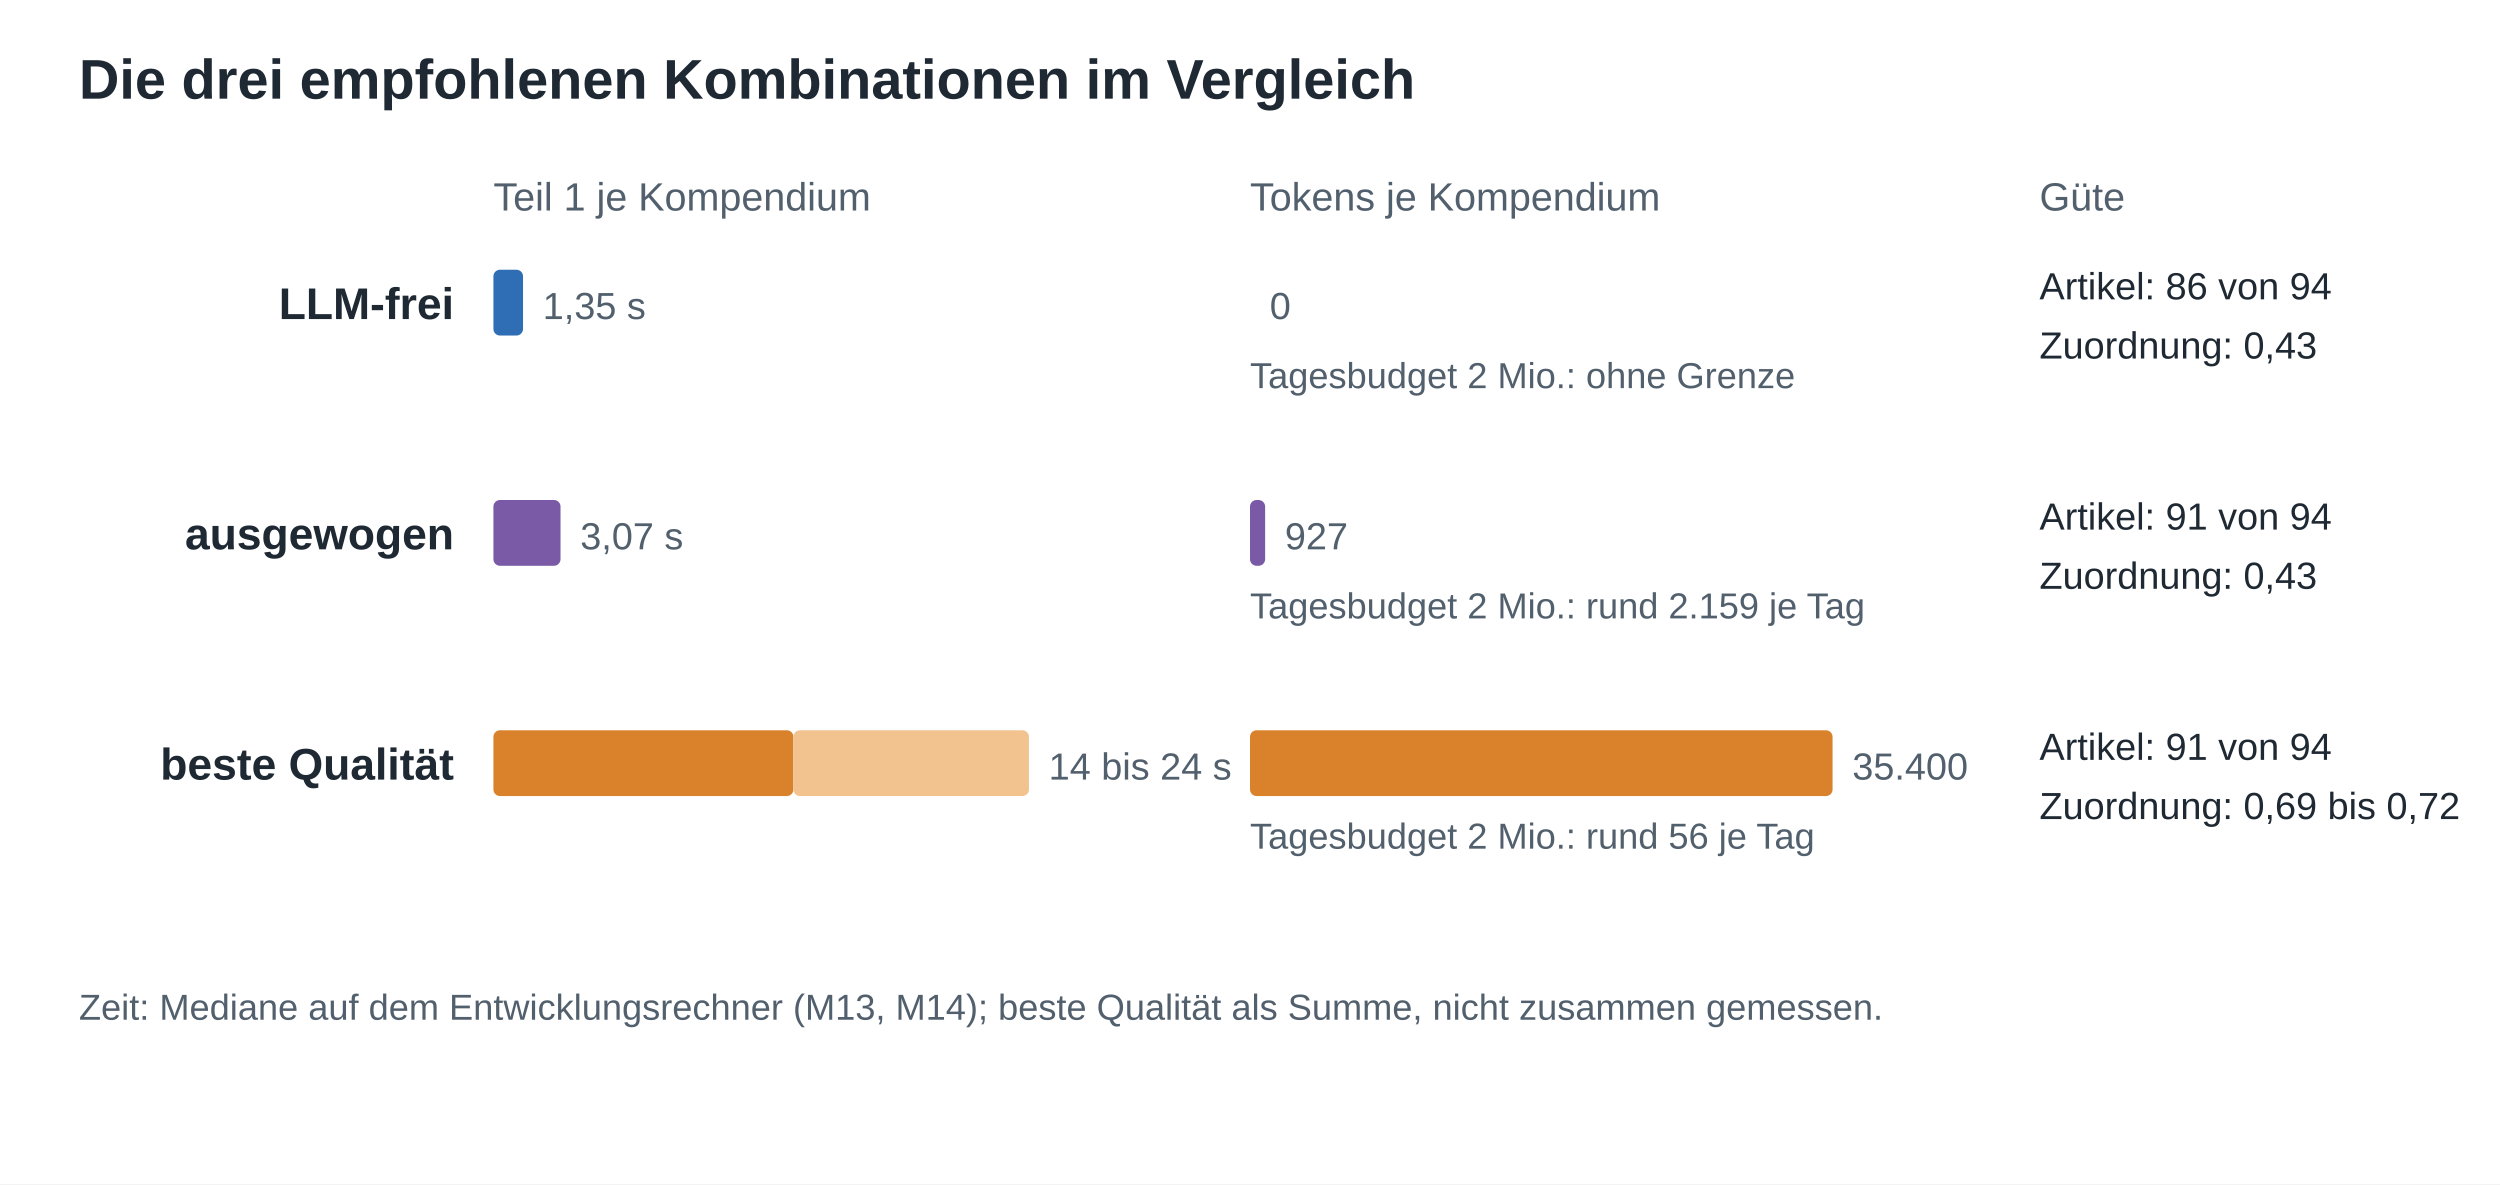
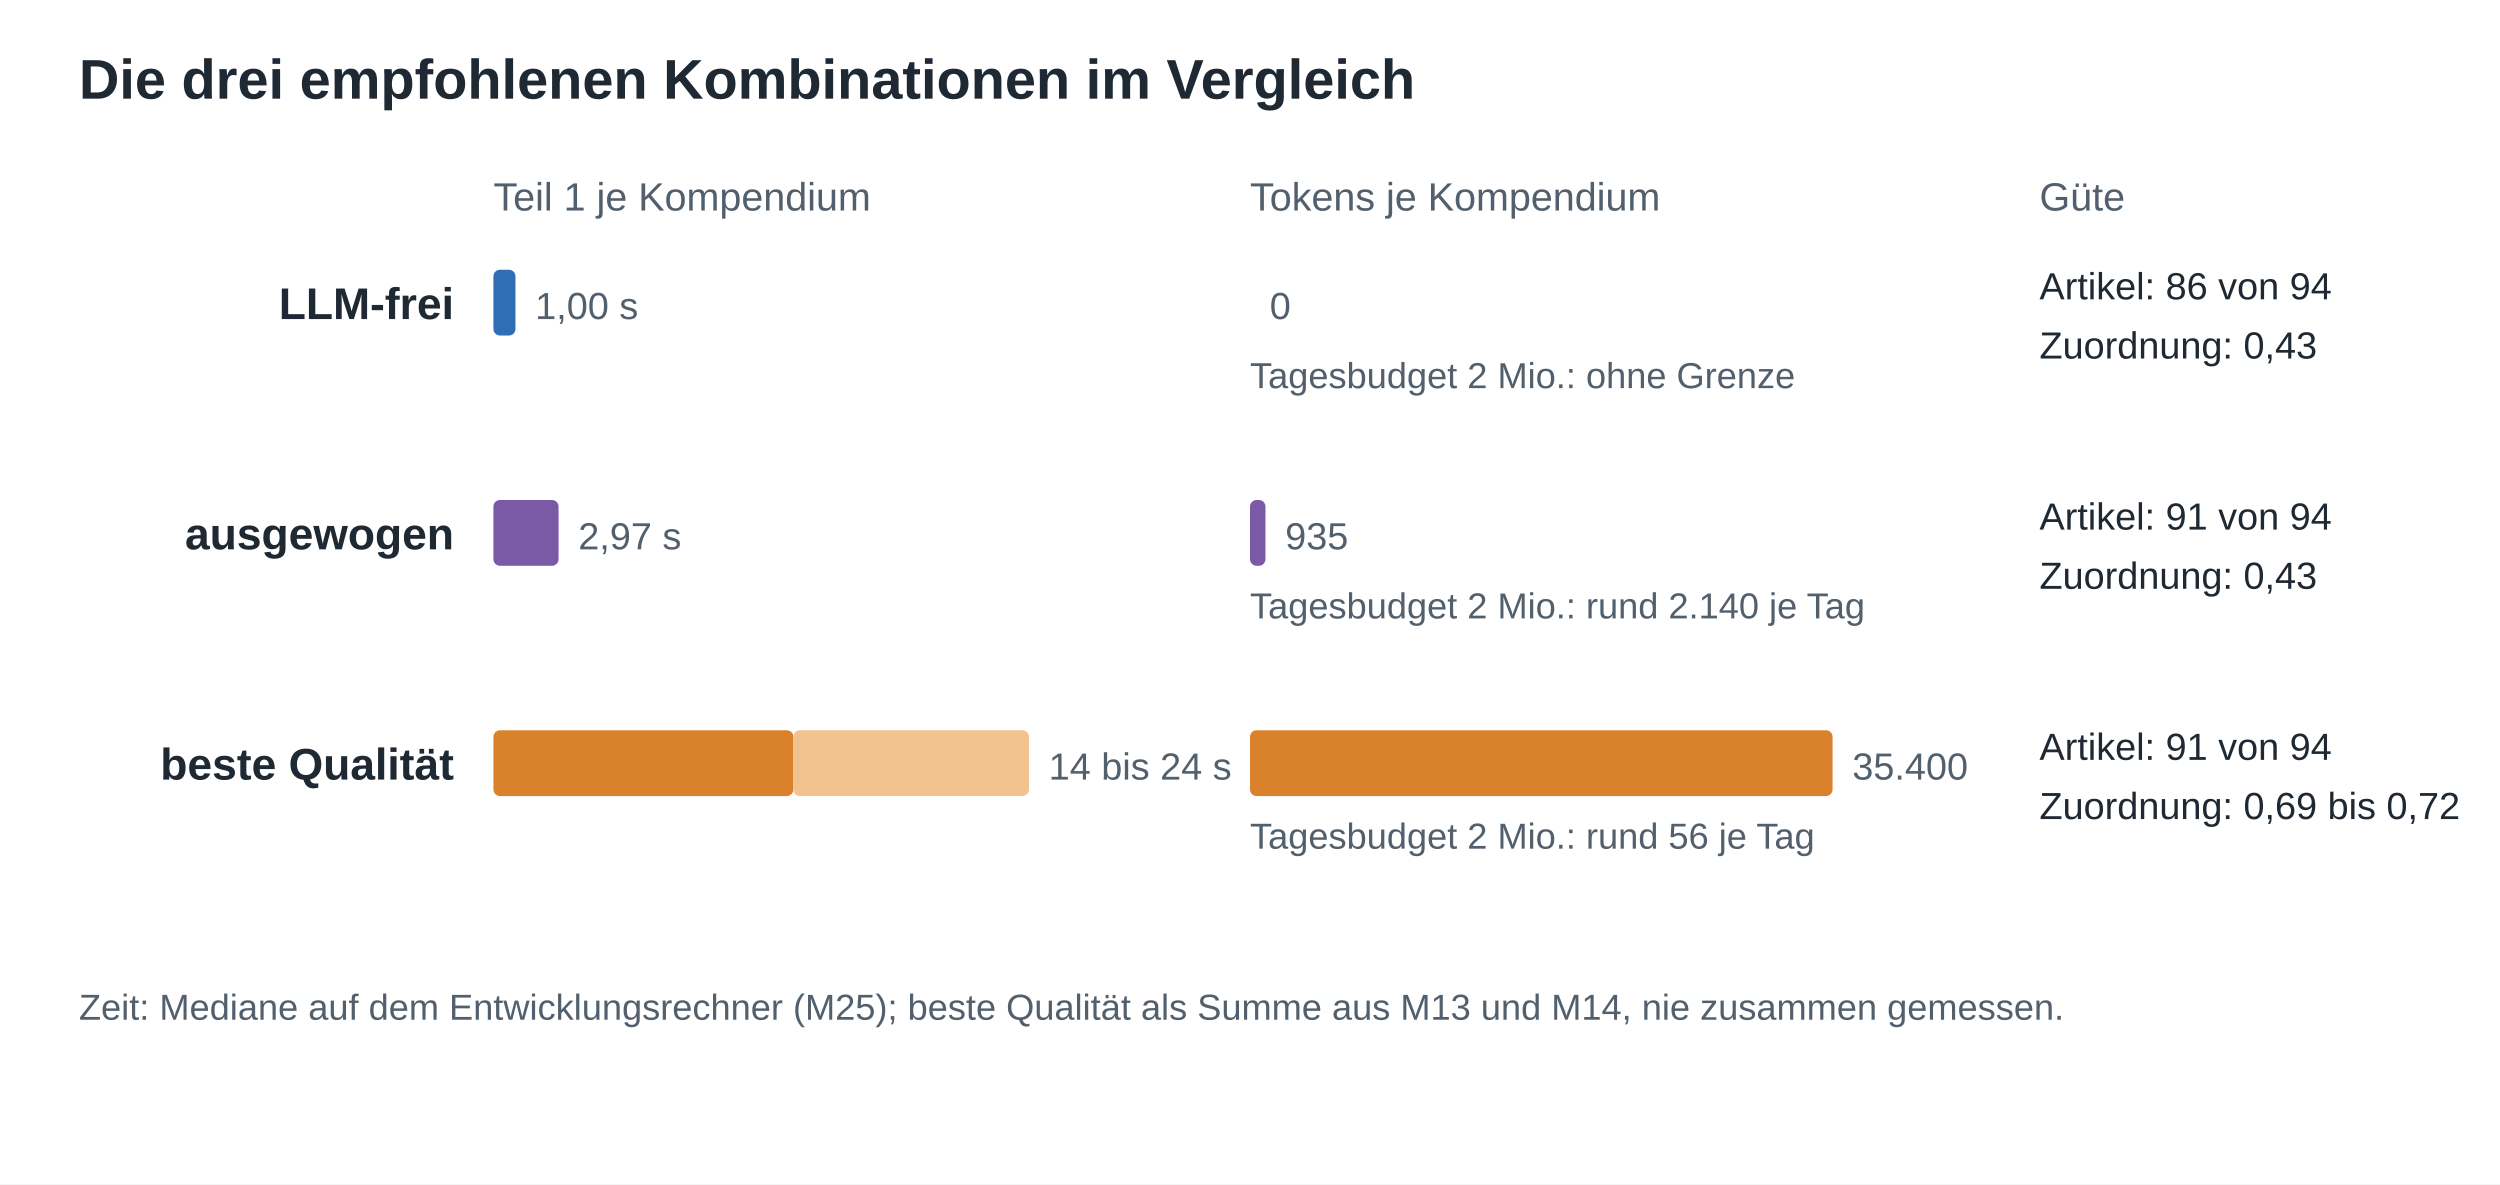
<svg xmlns="http://www.w3.org/2000/svg" width="760" height="360" viewBox="0 0 760 360" font-family="Segoe UI, Helvetica Neue, Arial, sans-serif" role="img" aria-label="Die drei empfohlenen Kombinationen">
  <rect width="760" height="360" fill="#ffffff" />
  <text x="24.0" y="30.0" font-size="17" fill="#1f2933" text-anchor="start" font-weight="600">Die drei empfohlenen Kombinationen im Vergleich</text>
  <text x="150.0" y="64.0" font-size="12" fill="#52606d" text-anchor="start" font-weight="normal">Teil 1 je Kompendium</text>
  <text x="380.0" y="64.0" font-size="12" fill="#52606d" text-anchor="start" font-weight="normal">Tokens je Kompendium</text>
  <text x="620.0" y="64.0" font-size="12" fill="#52606d" text-anchor="start" font-weight="normal">Güte</text>
  <text x="138.0" y="97.0" font-size="13.5" fill="#1f2933" text-anchor="end" font-weight="600">LLM-frei</text>
-   <rect x="150.0" y="82.0" width="9.0" height="20.0" rx="2" fill="#2f6db5" stroke="none" stroke-width="1" />
-   <text x="165.0" y="97.0" font-size="11.5" fill="#52606d" text-anchor="start" font-weight="normal">1,35 s</text>
+   <rect x="150.0" y="82.0" width="6.7" height="20.0" rx="2" fill="#2f6db5" stroke="none" stroke-width="1" />
+   <text x="162.7" y="97.0" font-size="11.5" fill="#52606d" text-anchor="start" font-weight="normal">1,00 s</text>
  <rect x="380.0" y="82.0" width="0.0" height="20.0" rx="2" fill="#2f6db5" stroke="none" stroke-width="1" />
  <text x="386.0" y="97.0" font-size="11.5" fill="#52606d" text-anchor="start" font-weight="normal">0</text>
  <text x="380.0" y="118.0" font-size="11" fill="#52606d" text-anchor="start" font-weight="normal">Tagesbudget 2 Mio.: ohne Grenze</text>
  <text x="620.0" y="91.0" font-size="11.5" fill="#1f2933" text-anchor="start" font-weight="normal">Artikel: 86 von 94</text>
  <text x="620.0" y="109.0" font-size="11.5" fill="#1f2933" text-anchor="start" font-weight="normal">Zuordnung: 0,43</text>
  <text x="138.0" y="167.0" font-size="13.5" fill="#1f2933" text-anchor="end" font-weight="600">ausgewogen</text>
-   <rect x="150.0" y="152.0" width="20.4" height="20.0" rx="2" fill="#7a5aa6" stroke="none" stroke-width="1" />
-   <text x="176.4" y="167.0" font-size="11.5" fill="#52606d" text-anchor="start" font-weight="normal">3,07 s</text>
-   <rect x="380.0" y="152.0" width="4.6" height="20.0" rx="2" fill="#7a5aa6" stroke="none" stroke-width="1" />
-   <text x="390.6" y="167.0" font-size="11.5" fill="#52606d" text-anchor="start" font-weight="normal">927</text>
-   <text x="380.0" y="188.0" font-size="11" fill="#52606d" text-anchor="start" font-weight="normal">Tagesbudget 2 Mio.: rund 2.159 je Tag</text>
+   <rect x="150.0" y="152.0" width="19.8" height="20.0" rx="2" fill="#7a5aa6" stroke="none" stroke-width="1" />
+   <text x="175.8" y="167.0" font-size="11.5" fill="#52606d" text-anchor="start" font-weight="normal">2,97 s</text>
+   <rect x="380.0" y="152.0" width="4.7" height="20.0" rx="2" fill="#7a5aa6" stroke="none" stroke-width="1" />
+   <text x="390.7" y="167.0" font-size="11.5" fill="#52606d" text-anchor="start" font-weight="normal">935</text>
+   <text x="380.0" y="188.0" font-size="11" fill="#52606d" text-anchor="start" font-weight="normal">Tagesbudget 2 Mio.: rund 2.140 je Tag</text>
  <text x="620.0" y="161.0" font-size="11.5" fill="#1f2933" text-anchor="start" font-weight="normal">Artikel: 91 von 94</text>
  <text x="620.0" y="179.0" font-size="11.5" fill="#1f2933" text-anchor="start" font-weight="normal">Zuordnung: 0,43</text>
  <text x="138.0" y="237.0" font-size="13.5" fill="#1f2933" text-anchor="end" font-weight="600">beste Qualität</text>
  <rect x="150.0" y="222.0" width="91.2" height="20.0" rx="2" fill="#d9822b" stroke="none" stroke-width="1" />
  <rect x="241.2" y="222.0" width="71.6" height="20.0" rx="2" fill="#f2c28f" stroke="none" stroke-width="1" />
  <text x="318.8" y="237.0" font-size="11.5" fill="#52606d" text-anchor="start" font-weight="normal">14 bis 24 s</text>
  <rect x="380.0" y="222.0" width="177.1" height="20.0" rx="2" fill="#d9822b" stroke="none" stroke-width="1" />
  <text x="563.1" y="237.0" font-size="11.5" fill="#52606d" text-anchor="start" font-weight="normal">35.400</text>
  <text x="380.0" y="258.0" font-size="11" fill="#52606d" text-anchor="start" font-weight="normal">Tagesbudget 2 Mio.: rund 56 je Tag</text>
  <text x="620.0" y="231.0" font-size="11.5" fill="#1f2933" text-anchor="start" font-weight="normal">Artikel: 91 von 94</text>
  <text x="620.0" y="249.0" font-size="11.5" fill="#1f2933" text-anchor="start" font-weight="normal">Zuordnung: 0,69 bis 0,72</text>
-   <text x="24.0" y="310.0" font-size="11" fill="#52606d" text-anchor="start" font-weight="normal">Zeit: Mediane auf dem Entwicklungsrechner (M13, M14); beste Qualität als Summe, nicht zusammen gemessen.</text>
+   <text x="24.0" y="310.0" font-size="11" fill="#52606d" text-anchor="start" font-weight="normal">Zeit: Mediane auf dem Entwicklungsrechner (M25); beste Qualität als Summe aus M13 und M14, nie zusammen gemessen.</text>
</svg>
